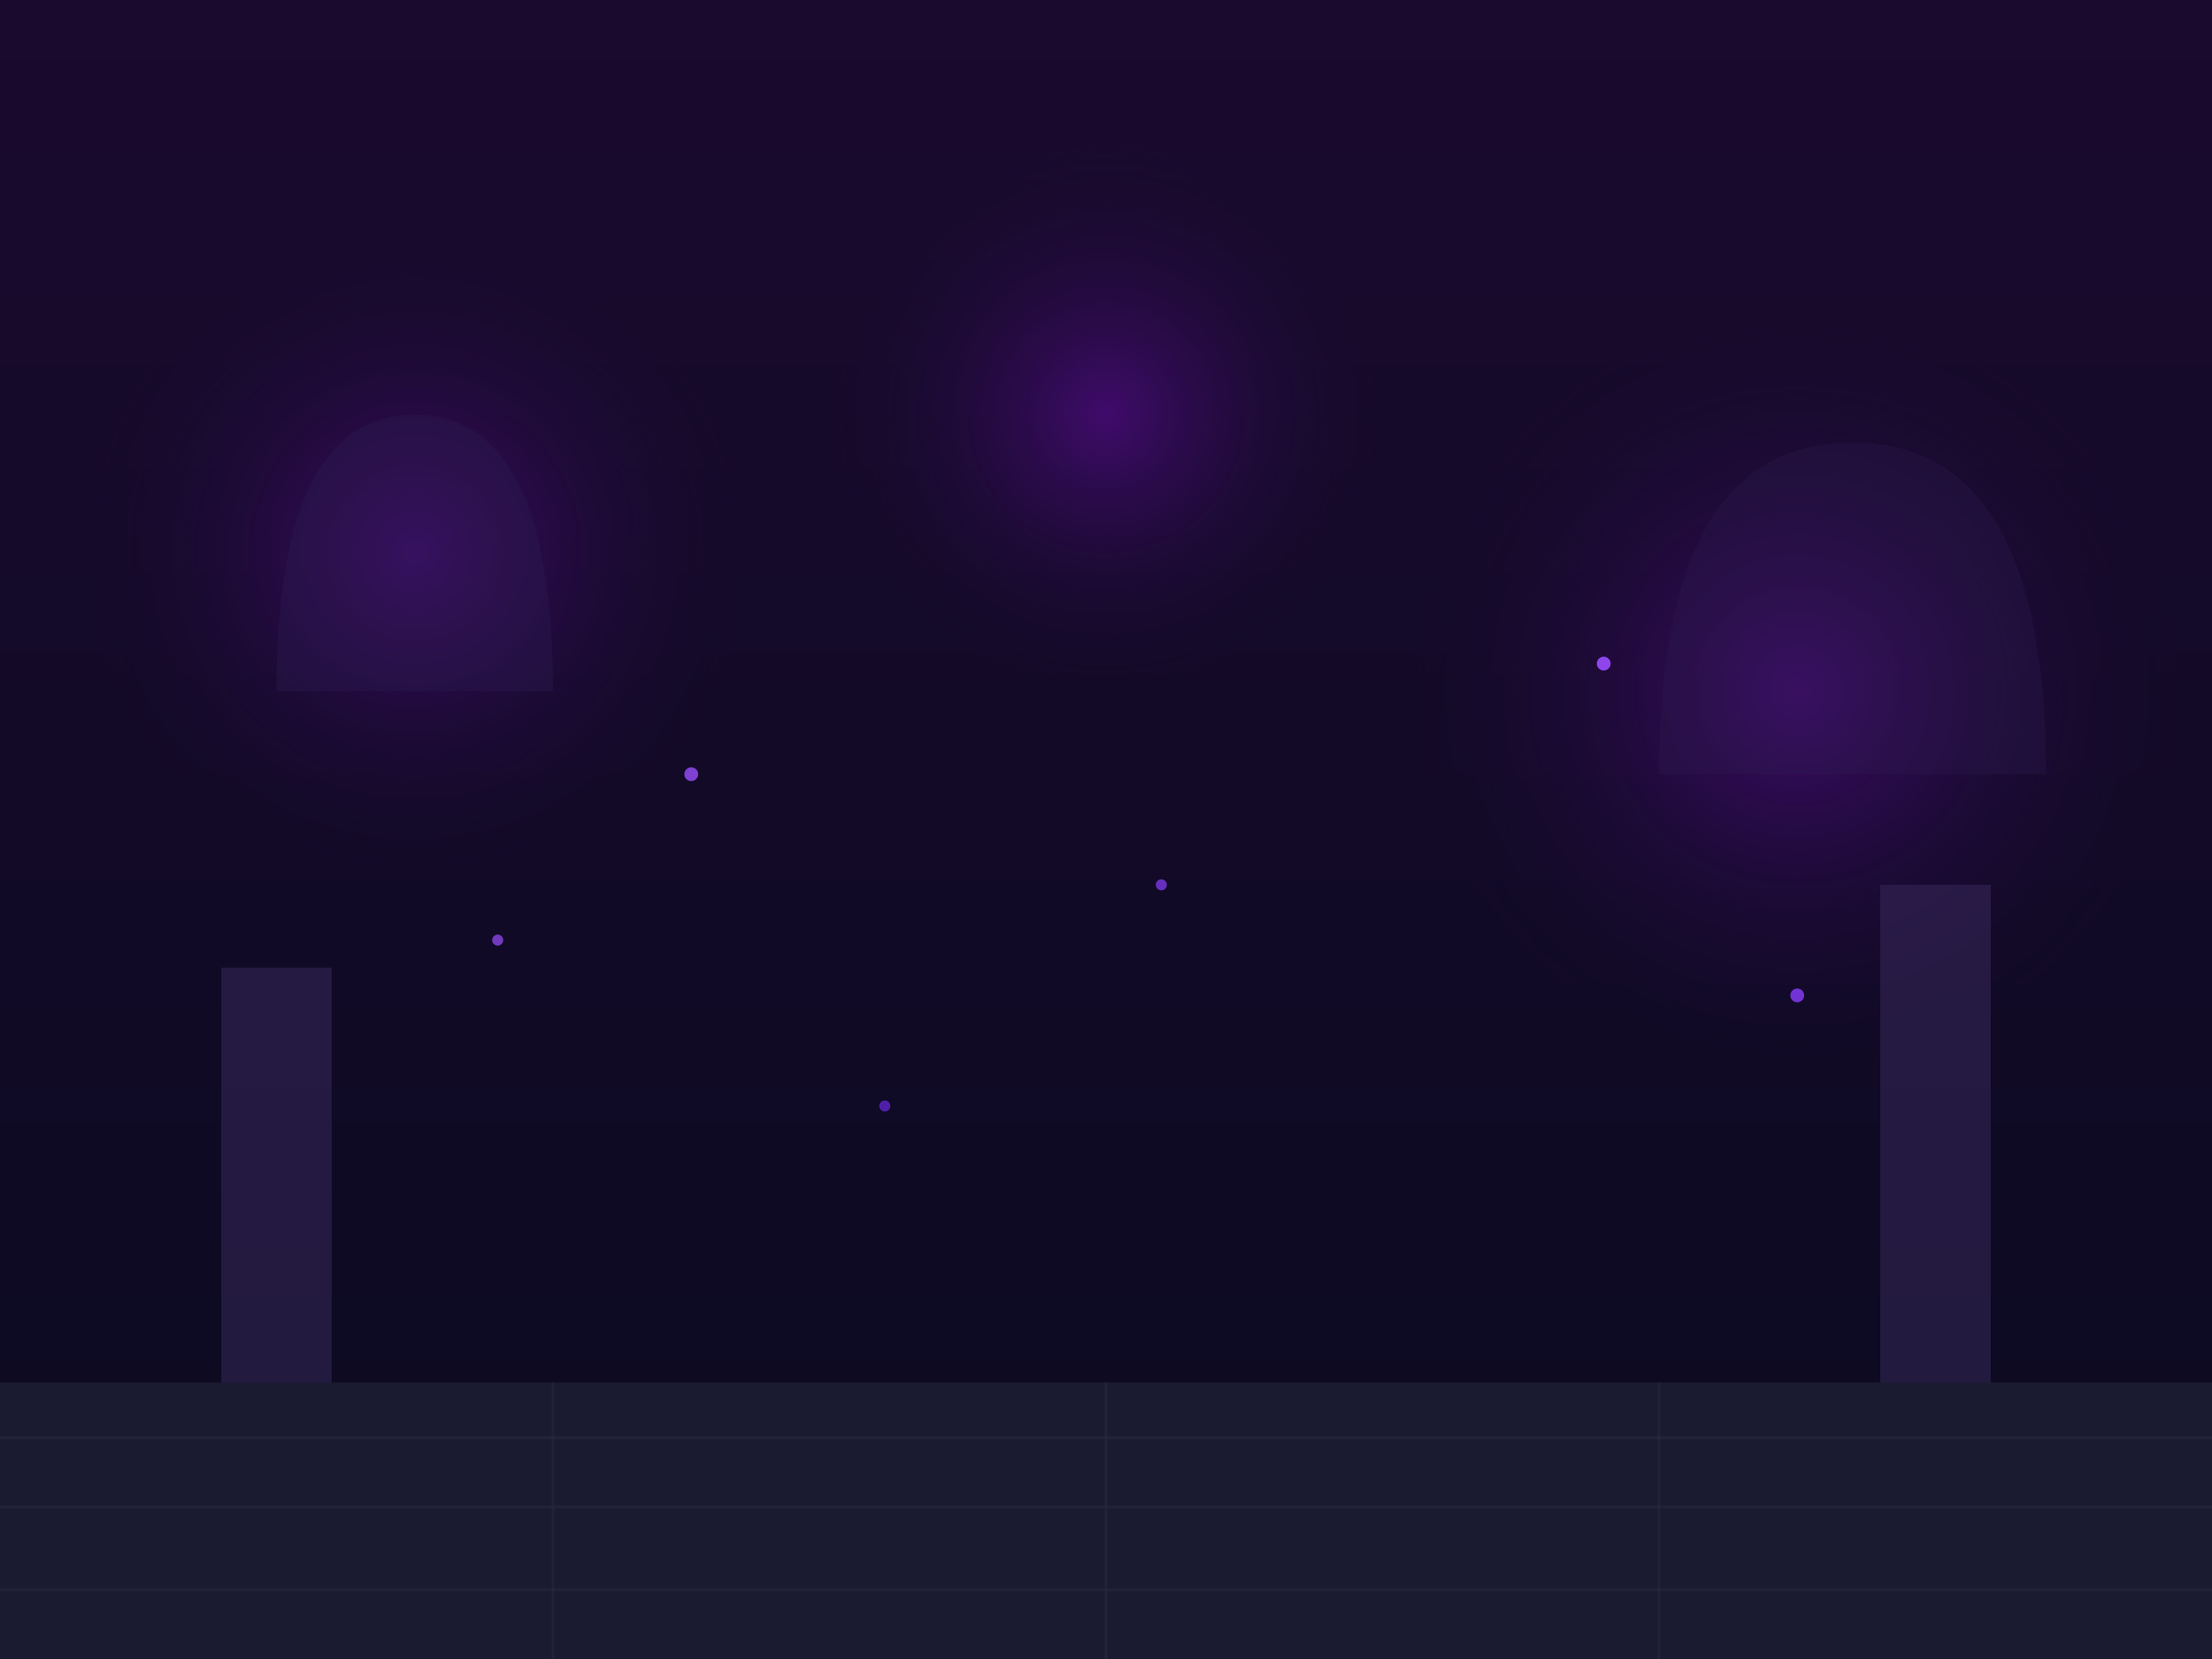
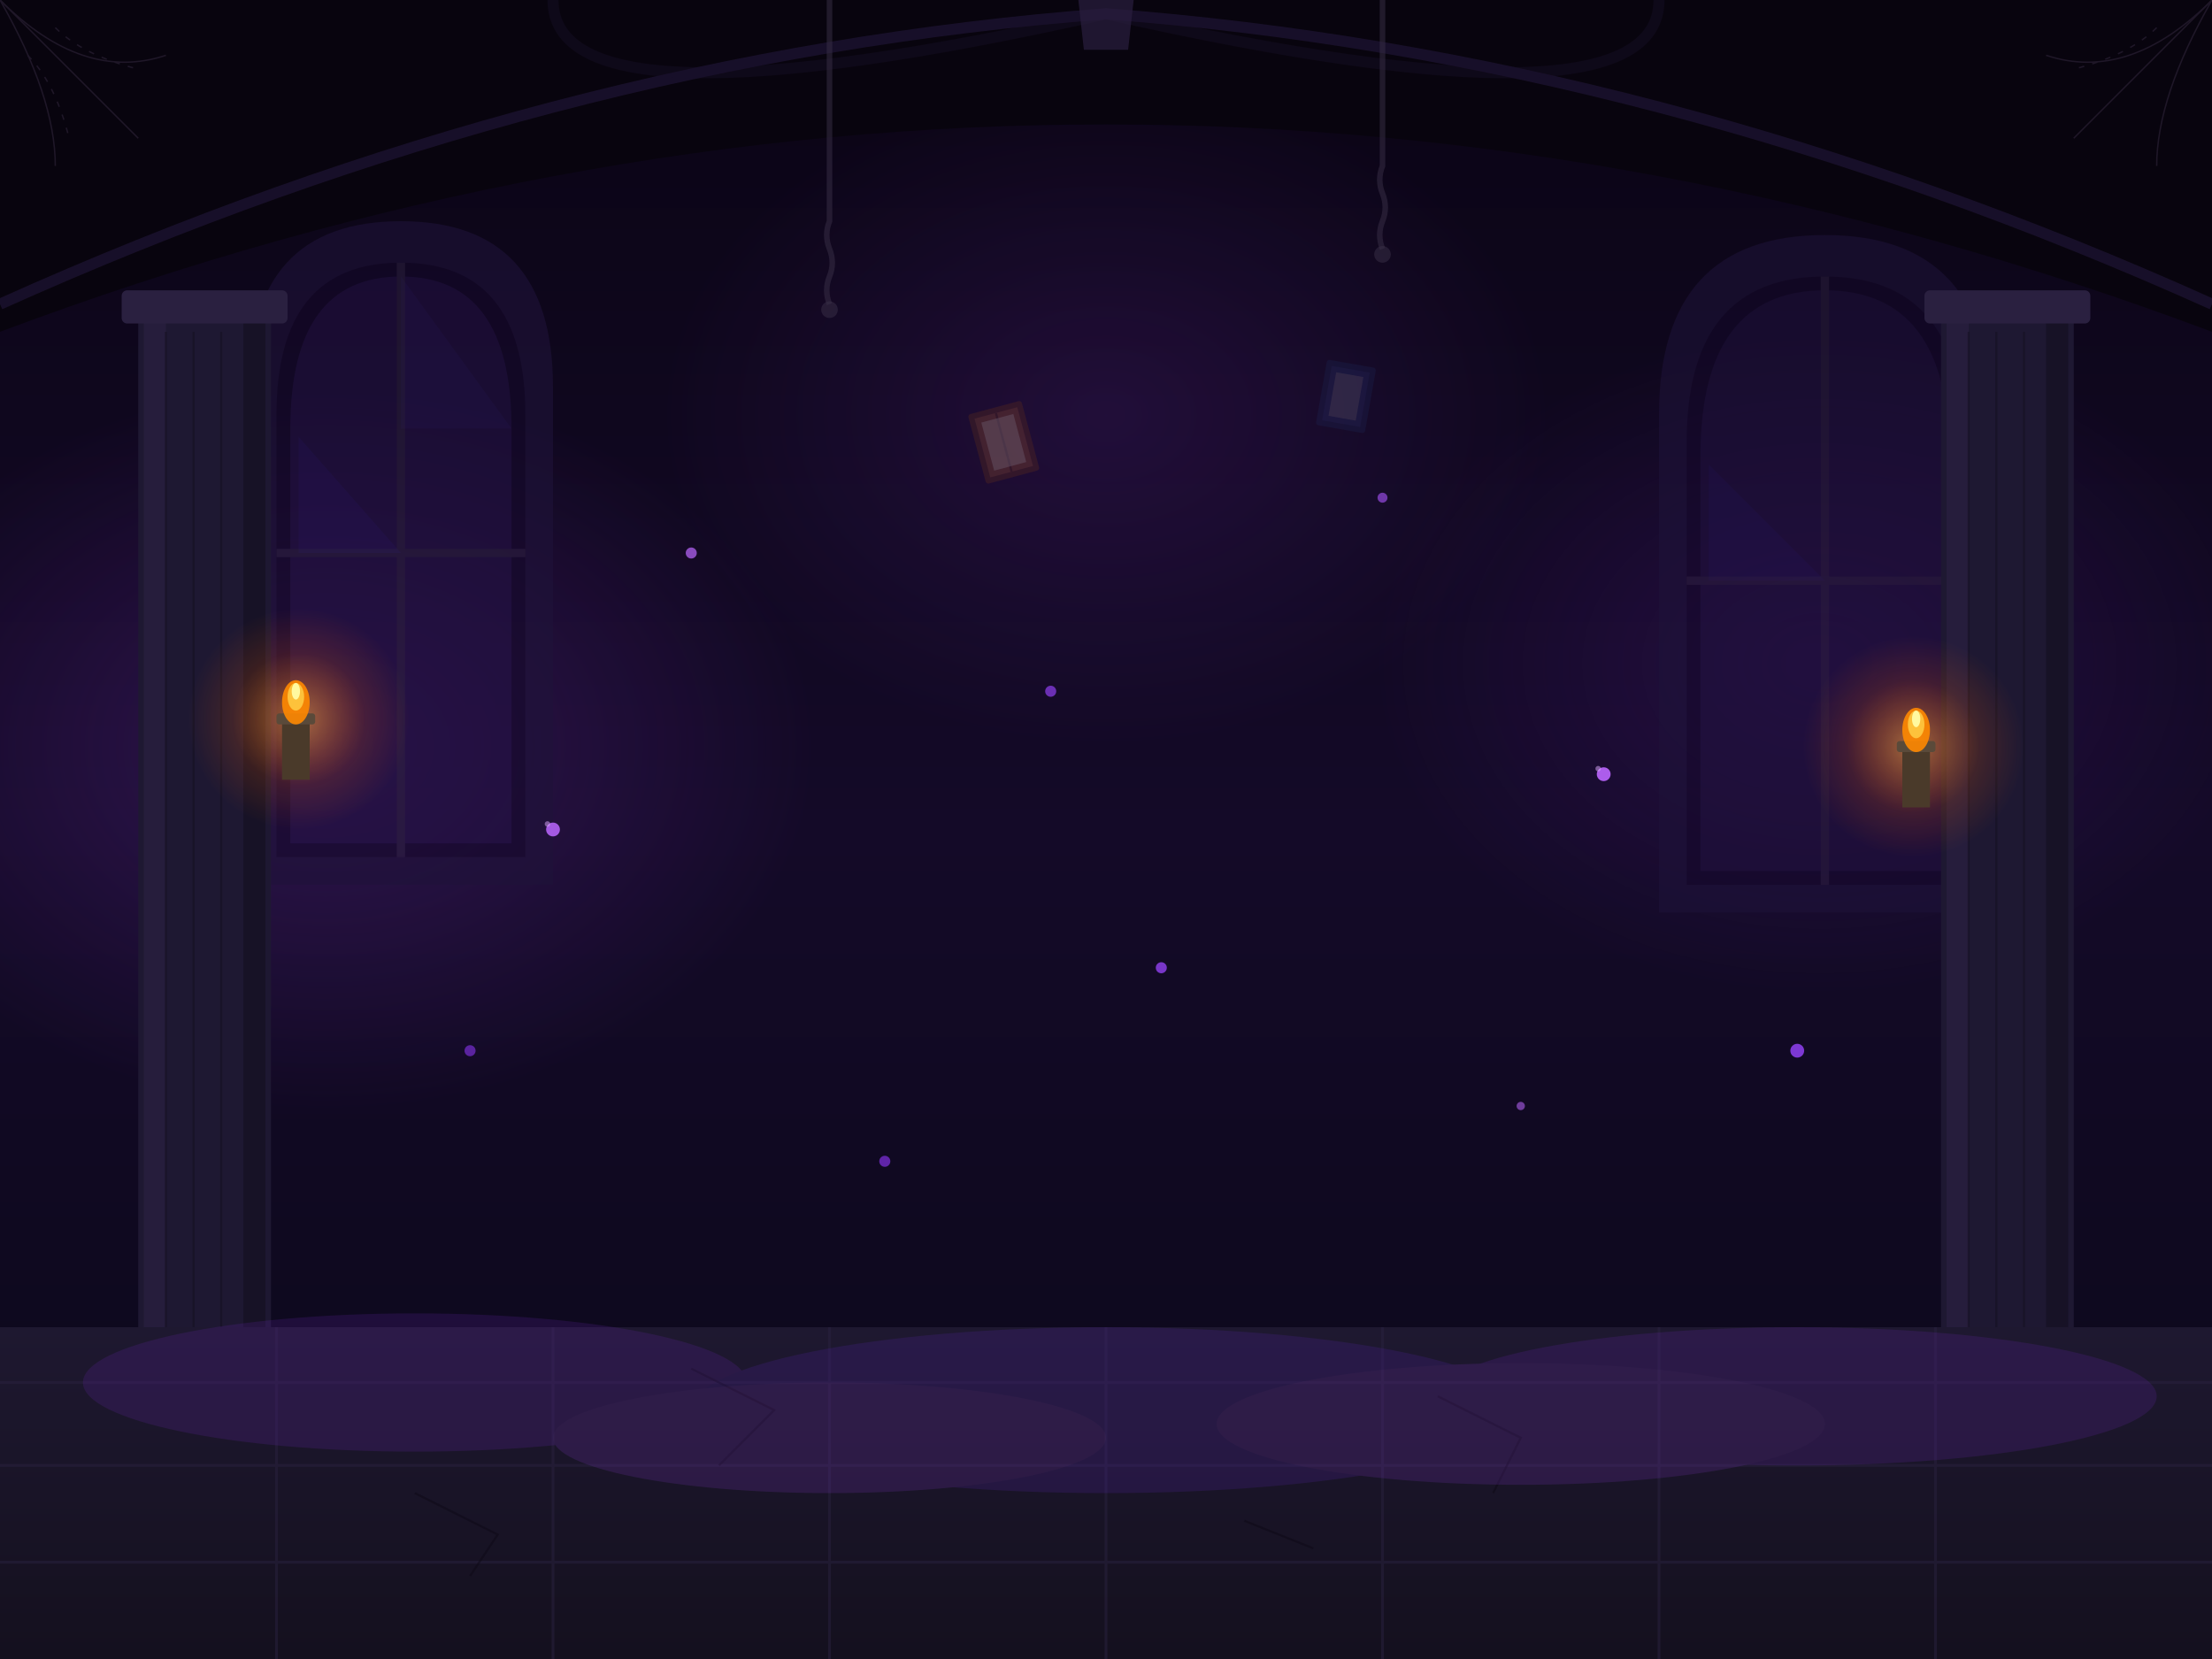
<svg xmlns="http://www.w3.org/2000/svg" viewBox="0 0 800 600">
  <defs>
-     <linearGradient id="shadowGradient" x1="0%" y1="0%" x2="0%" y2="100%">
-       <stop offset="0%" style="stop-color:#1A0A2E;stop-opacity:1" />
-       <stop offset="100%" style="stop-color:#0A0A20;stop-opacity:1" />
+     <linearGradient id="bgGrad" x1="0%" y1="0%" x2="0%" y2="100%">
+       <stop offset="0%" stop-color="#0A0414" />
+       <stop offset="50%" stop-color="#140A28" />
+       <stop offset="100%" stop-color="#0A0818" />
    </linearGradient>
-     <radialGradient id="purpleGlow">
-       <stop offset="0%" style="stop-color:#6A0DAD;stop-opacity:0.5" />
-       <stop offset="100%" style="stop-color:#1A0A2E;stop-opacity:0" />
+     <radialGradient id="glow1" cx="15%" cy="45%" r="22%">
+       <stop offset="0%" stop-color="#8833CC" stop-opacity="0.25" />
+       <stop offset="100%" stop-color="#8833CC" stop-opacity="0" />
    </radialGradient>
+     <radialGradient id="glow2" cx="82%" cy="40%" r="20%">
+       <stop offset="0%" stop-color="#6622AA" stop-opacity="0.22" />
+       <stop offset="100%" stop-color="#6622AA" stop-opacity="0" />
+     </radialGradient>
+     <radialGradient id="glow3" cx="50%" cy="25%" r="20%">
+       <stop offset="0%" stop-color="#AA44FF" stop-opacity="0.12" />
+       <stop offset="100%" stop-color="#AA44FF" stop-opacity="0" />
+     </radialGradient>
+     <radialGradient id="candleGlow">
+       <stop offset="0%" stop-color="#FFAA44" stop-opacity="0.6" />
+       <stop offset="60%" stop-color="#FF6600" stop-opacity="0.15" />
+       <stop offset="100%" stop-color="#FF6600" stop-opacity="0" />
+     </radialGradient>
+     <linearGradient id="stoneFloor" x1="0%" y1="0%" x2="0%" y2="100%">
+       <stop offset="0%" stop-color="#1E1830" />
+       <stop offset="100%" stop-color="#14101E" />
+     </linearGradient>
  </defs>
-   <rect width="800" height="600" fill="url(#shadowGradient)" />
-   <circle cx="150" cy="200" r="120" fill="url(#purpleGlow)" />
-   <circle cx="650" cy="250" r="140" fill="url(#purpleGlow)" />
-   <circle cx="400" cy="150" r="100" fill="url(#purpleGlow)" />
-   <path d="M 100 250 Q 100 150 150 150 Q 200 150 200 250 L 100 250" fill="#2A1A4E" opacity="0.4" />
-   <path d="M 600 280 Q 600 160 670 160 Q 740 160 740 280 L 600 280" fill="#2A1A4E" opacity="0.3" />
-   <rect x="80" y="350" width="40" height="250" fill="#3A2A5E" opacity="0.5" />
-   <rect x="680" y="320" width="40" height="280" fill="#3A2A5E" opacity="0.5" />
-   <rect y="500" width="800" height="100" fill="#1A1A30" />
-   <line x1="0" y1="520" x2="800" y2="520" stroke="#2A2A40" stroke-width="1" opacity="0.6" />
-   <line x1="0" y1="545" x2="800" y2="545" stroke="#2A2A40" stroke-width="1" opacity="0.5" />
-   <line x1="0" y1="575" x2="800" y2="575" stroke="#2A2A40" stroke-width="1" opacity="0.4" />
-   <line x1="200" y1="500" x2="200" y2="600" stroke="#2A2A40" stroke-width="1" opacity="0.4" />
-   <line x1="400" y1="500" x2="400" y2="600" stroke="#2A2A40" stroke-width="1" opacity="0.5" />
-   <line x1="600" y1="500" x2="600" y2="600" stroke="#2A2A40" stroke-width="1" opacity="0.4" />
-   <circle cx="250" cy="280" r="2.5" fill="#9A4DFF" opacity="0.8" />
-   <circle cx="420" cy="320" r="2" fill="#8A3DFF" opacity="0.7" />
-   <circle cx="580" cy="240" r="2.5" fill="#9A4DFF" opacity="0.9" />
-   <circle cx="320" cy="400" r="2" fill="#7A2DFF" opacity="0.6" />
-   <circle cx="650" cy="360" r="2.5" fill="#8A3DFF" opacity="0.8" />
-   <circle cx="180" cy="340" r="2" fill="#9A4DFF" opacity="0.7" />
+   <rect width="800" height="600" fill="url(#bgGrad)" />
+   <rect width="800" height="600" fill="url(#glow1)" />
+   <rect width="800" height="600" fill="url(#glow2)" />
+   <rect width="800" height="600" fill="url(#glow3)" />
+   <path d="M0,0 L0,120 Q400,-30 800,120 L800,0 Z" fill="#08040E" />
+   <g stroke="#1E1434" stroke-width="4" fill="none" opacity="0.7">
+     <path d="M0,110 Q200,20 400,5 Q600,20 800,110" />
+     <path d="M200,0 Q200,50 400,5 Q600,50 600,0" opacity="0.4" />
+   </g>
+   <polygon points="390,0 400,-5 410,0 408,18 392,18" fill="#2A1E3E" opacity="0.7" />
+   <g opacity="0.6">
+     <path d="M90,140 Q90,80 145,80 Q200,80 200,140 L200,320 L90,320 Z" fill="#1E1238" />
+     <path d="M100,150 Q100,95 145,95 Q190,95 190,150 L190,310 L100,310 Z" fill="#14082A" />
+     <path d="M105,155 Q105,100 145,100 Q185,100 185,155 L185,305 L105,305 Z" fill="#2A1850" opacity="0.6" />
+     <line x1="145" y1="95" x2="145" y2="310" stroke="#2A1E3E" stroke-width="3" />
+     <line x1="100" y1="200" x2="190" y2="200" stroke="#2A1E3E" stroke-width="3" />
+     <path d="M108,158 L145,200 L108,200 Z" fill="#3322AA" opacity="0.15" />
+     <path d="M145,100 L185,155 L145,155 Z" fill="#4433BB" opacity="0.1" />
+   </g>
+   <g opacity="0.55">
+     <path d="M600,150 Q600,85 660,85 Q720,85 720,150 L720,330 L600,330 Z" fill="#1E1238" />
+     <path d="M610,160 Q610,100 660,100 Q710,100 710,160 L710,320 L610,320 Z" fill="#14082A" />
+     <path d="M615,165 Q615,105 660,105 Q705,105 705,165 L705,315 L615,315 Z" fill="#2A1850" opacity="0.5" />
+     <line x1="660" y1="100" x2="660" y2="320" stroke="#2A1E3E" stroke-width="3" />
+     <line x1="610" y1="210" x2="710" y2="210" stroke="#2A1E3E" stroke-width="3" />
+     <path d="M618,168 L660,210 L618,210 Z" fill="#3322AA" opacity="0.12" />
+   </g>
+   <g>
+     <rect x="50" y="110" width="48" height="490" fill="#1E1832" />
+     <rect x="52" y="110" width="8" height="490" fill="#2A2040" opacity="0.7" />
+     <rect x="88" y="110" width="8" height="490" fill="#120E1E" opacity="0.6" />
+     <rect x="44" y="105" width="60" height="12" rx="2" fill="#2A2040" />
+     <rect x="44" y="590" width="60" height="10" fill="#2A2040" />
+     <g stroke="#120E1E" stroke-width="0.8" opacity="0.5">
+       <line x1="60" y1="120" x2="60" y2="600" />
+       <line x1="70" y1="120" x2="70" y2="600" />
+       <line x1="80" y1="120" x2="80" y2="600" />
+     </g>
+   </g>
+   <g>
+     <rect x="702" y="110" width="48" height="490" fill="#1E1832" />
+     <rect x="704" y="110" width="8" height="490" fill="#2A2040" opacity="0.7" />
+     <rect x="740" y="110" width="8" height="490" fill="#120E1E" opacity="0.6" />
+     <rect x="696" y="105" width="60" height="12" rx="2" fill="#2A2040" />
+     <rect x="696" y="590" width="60" height="10" fill="#2A2040" />
+     <g stroke="#120E1E" stroke-width="0.8" opacity="0.5">
+       <line x1="712" y1="120" x2="712" y2="600" />
+       <line x1="722" y1="120" x2="722" y2="600" />
+       <line x1="732" y1="120" x2="732" y2="600" />
+     </g>
+   </g>
+   <g>
+     <circle cx="108" cy="260" r="40" fill="url(#candleGlow)" />
+     <rect x="102" y="260" width="10" height="22" fill="#4A3A2A" />
+     <rect x="100" y="258" width="14" height="4" rx="1" fill="#5A4A3A" />
+     <ellipse cx="107" cy="254" rx="5" ry="8" fill="#FF8800" opacity="0.9" />
+     <ellipse cx="107" cy="252" rx="3" ry="5" fill="#FFCC44" opacity="0.85" />
+     <ellipse cx="107" cy="250" rx="1.5" ry="3" fill="#FFFFAA" opacity="0.9" />
+   </g>
+   <g>
+     <circle cx="692" cy="270" r="40" fill="url(#candleGlow)" />
+     <rect x="688" y="270" width="10" height="22" fill="#4A3A2A" />
+     <rect x="686" y="268" width="14" height="4" rx="1" fill="#5A4A3A" />
+     <ellipse cx="693" cy="264" rx="5" ry="8" fill="#FF8800" opacity="0.9" />
+     <ellipse cx="693" cy="262" rx="3" ry="5" fill="#FFCC44" opacity="0.85" />
+     <ellipse cx="693" cy="260" rx="1.5" ry="3" fill="#FFFFAA" opacity="0.9" />
+   </g>
+   <g stroke="#3A3048" stroke-width="2" fill="none" opacity="0.5">
+     <path d="M300,0 L300,80 Q298,85 300,90 Q302,95 300,100 Q298,105 300,110" />
+     <path d="M500,0 L500,60 Q498,65 500,70 Q502,75 500,80 Q498,85 500,90" />
+   </g>
+   <circle cx="300" cy="112" r="3" fill="#3A3048" opacity="0.5" />
+   <circle cx="500" cy="92" r="3" fill="#3A3048" opacity="0.5" />
+   <rect y="480" width="800" height="120" fill="url(#stoneFloor)" />
+   <g stroke="#2A2240" stroke-width="1" opacity="0.5">
+     <line x1="0" y1="500" x2="800" y2="500" />
+     <line x1="0" y1="530" x2="800" y2="530" />
+     <line x1="0" y1="565" x2="800" y2="565" />
+     <line x1="100" y1="480" x2="100" y2="600" />
+     <line x1="200" y1="480" x2="200" y2="600" />
+     <line x1="300" y1="480" x2="300" y2="600" />
+     <line x1="400" y1="480" x2="400" y2="600" />
+     <line x1="500" y1="480" x2="500" y2="600" />
+     <line x1="600" y1="480" x2="600" y2="600" />
+     <line x1="700" y1="480" x2="700" y2="600" />
+   </g>
+   <g stroke="#0A0612" stroke-width="0.8" fill="none" opacity="0.4">
+     <path d="M250,495 L280,510 L260,530" />
+     <path d="M520,505 L550,520 L540,540" />
+     <path d="M150,540 L180,555 L170,570" />
+     <path d="M450,550 L475,560" />
+   </g>
+   <g>
+     <circle cx="200" cy="300" r="2.5" fill="#BB66FF" opacity="0.85" />
+     <circle cx="198" cy="298" r="1" fill="#DDAAFF" opacity="0.5" />
+     <circle cx="420" cy="350" r="2" fill="#9944FF" opacity="0.75" />
+     <circle cx="580" cy="280" r="2.5" fill="#BB66FF" opacity="0.9" />
+     <circle cx="578" cy="278" r="1" fill="#DDAAFF" opacity="0.5" />
+     <circle cx="320" cy="420" r="2" fill="#8833EE" opacity="0.65" />
+     <circle cx="650" cy="380" r="2.5" fill="#9944FF" opacity="0.8" />
+     <circle cx="250" cy="200" r="2" fill="#BB66FF" opacity="0.7" />
+     <circle cx="500" cy="180" r="1.8" fill="#AA55FF" opacity="0.6" />
+     <circle cx="380" cy="250" r="2" fill="#9944FF" opacity="0.65" />
+     <circle cx="550" cy="400" r="1.5" fill="#BB66FF" opacity="0.55" />
+     <circle cx="170" cy="380" r="2" fill="#8833EE" opacity="0.6" />
+   </g>
+   <g stroke="#554466" stroke-width="0.5" fill="none" opacity="0.3">
+     <path d="M0,0 Q30,30 60,20" />
+     <path d="M0,0 Q20,35 20,60" />
+     <path d="M0,0 Q40,40 50,50" />
+     <path d="M20,10 Q30,20 50,25" stroke-dasharray="2,3" />
+     <path d="M10,20 Q20,30 25,50" stroke-dasharray="2,3" />
+     <path d="M800,0 Q770,30 740,20" />
+     <path d="M800,0 Q780,35 780,60" />
+     <path d="M800,0 Q760,40 750,50" />
+     <path d="M780,10 Q770,20 750,25" stroke-dasharray="2,3" />
+   </g>
+   <g opacity="0.35" transform="translate(350, 150) rotate(-15)">
+     <rect x="0" y="0" width="20" height="26" rx="1" fill="#5A2A1A" />
+     <rect x="2" y="2" width="16" height="22" fill="#8A4A2A" />
+     <line x1="10" y1="2" x2="10" y2="24" stroke="#5A2A1A" stroke-width="0.8" />
+     <rect x="4" y="4" width="12" height="18" fill="#E8D8C8" opacity="0.5" />
+   </g>
+   <g opacity="0.25" transform="translate(480, 130) rotate(10)">
+     <rect x="0" y="0" width="18" height="24" rx="1" fill="#1A2A5A" />
+     <rect x="2" y="2" width="14" height="20" fill="#2A3A7A" />
+     <rect x="4" y="4" width="10" height="16" fill="#E8D8C8" opacity="0.4" />
+   </g>
+   <g opacity="0.2">
+     <ellipse cx="150" cy="500" rx="120" ry="25" fill="#6622AA" />
+     <ellipse cx="400" cy="510" rx="150" ry="30" fill="#5522AA" />
+     <ellipse cx="650" cy="505" rx="130" ry="25" fill="#6622AA" />
+     <ellipse cx="300" cy="520" rx="100" ry="20" fill="#7733BB" />
+     <ellipse cx="550" cy="515" rx="110" ry="22" fill="#7733BB" />
+   </g>
</svg>
